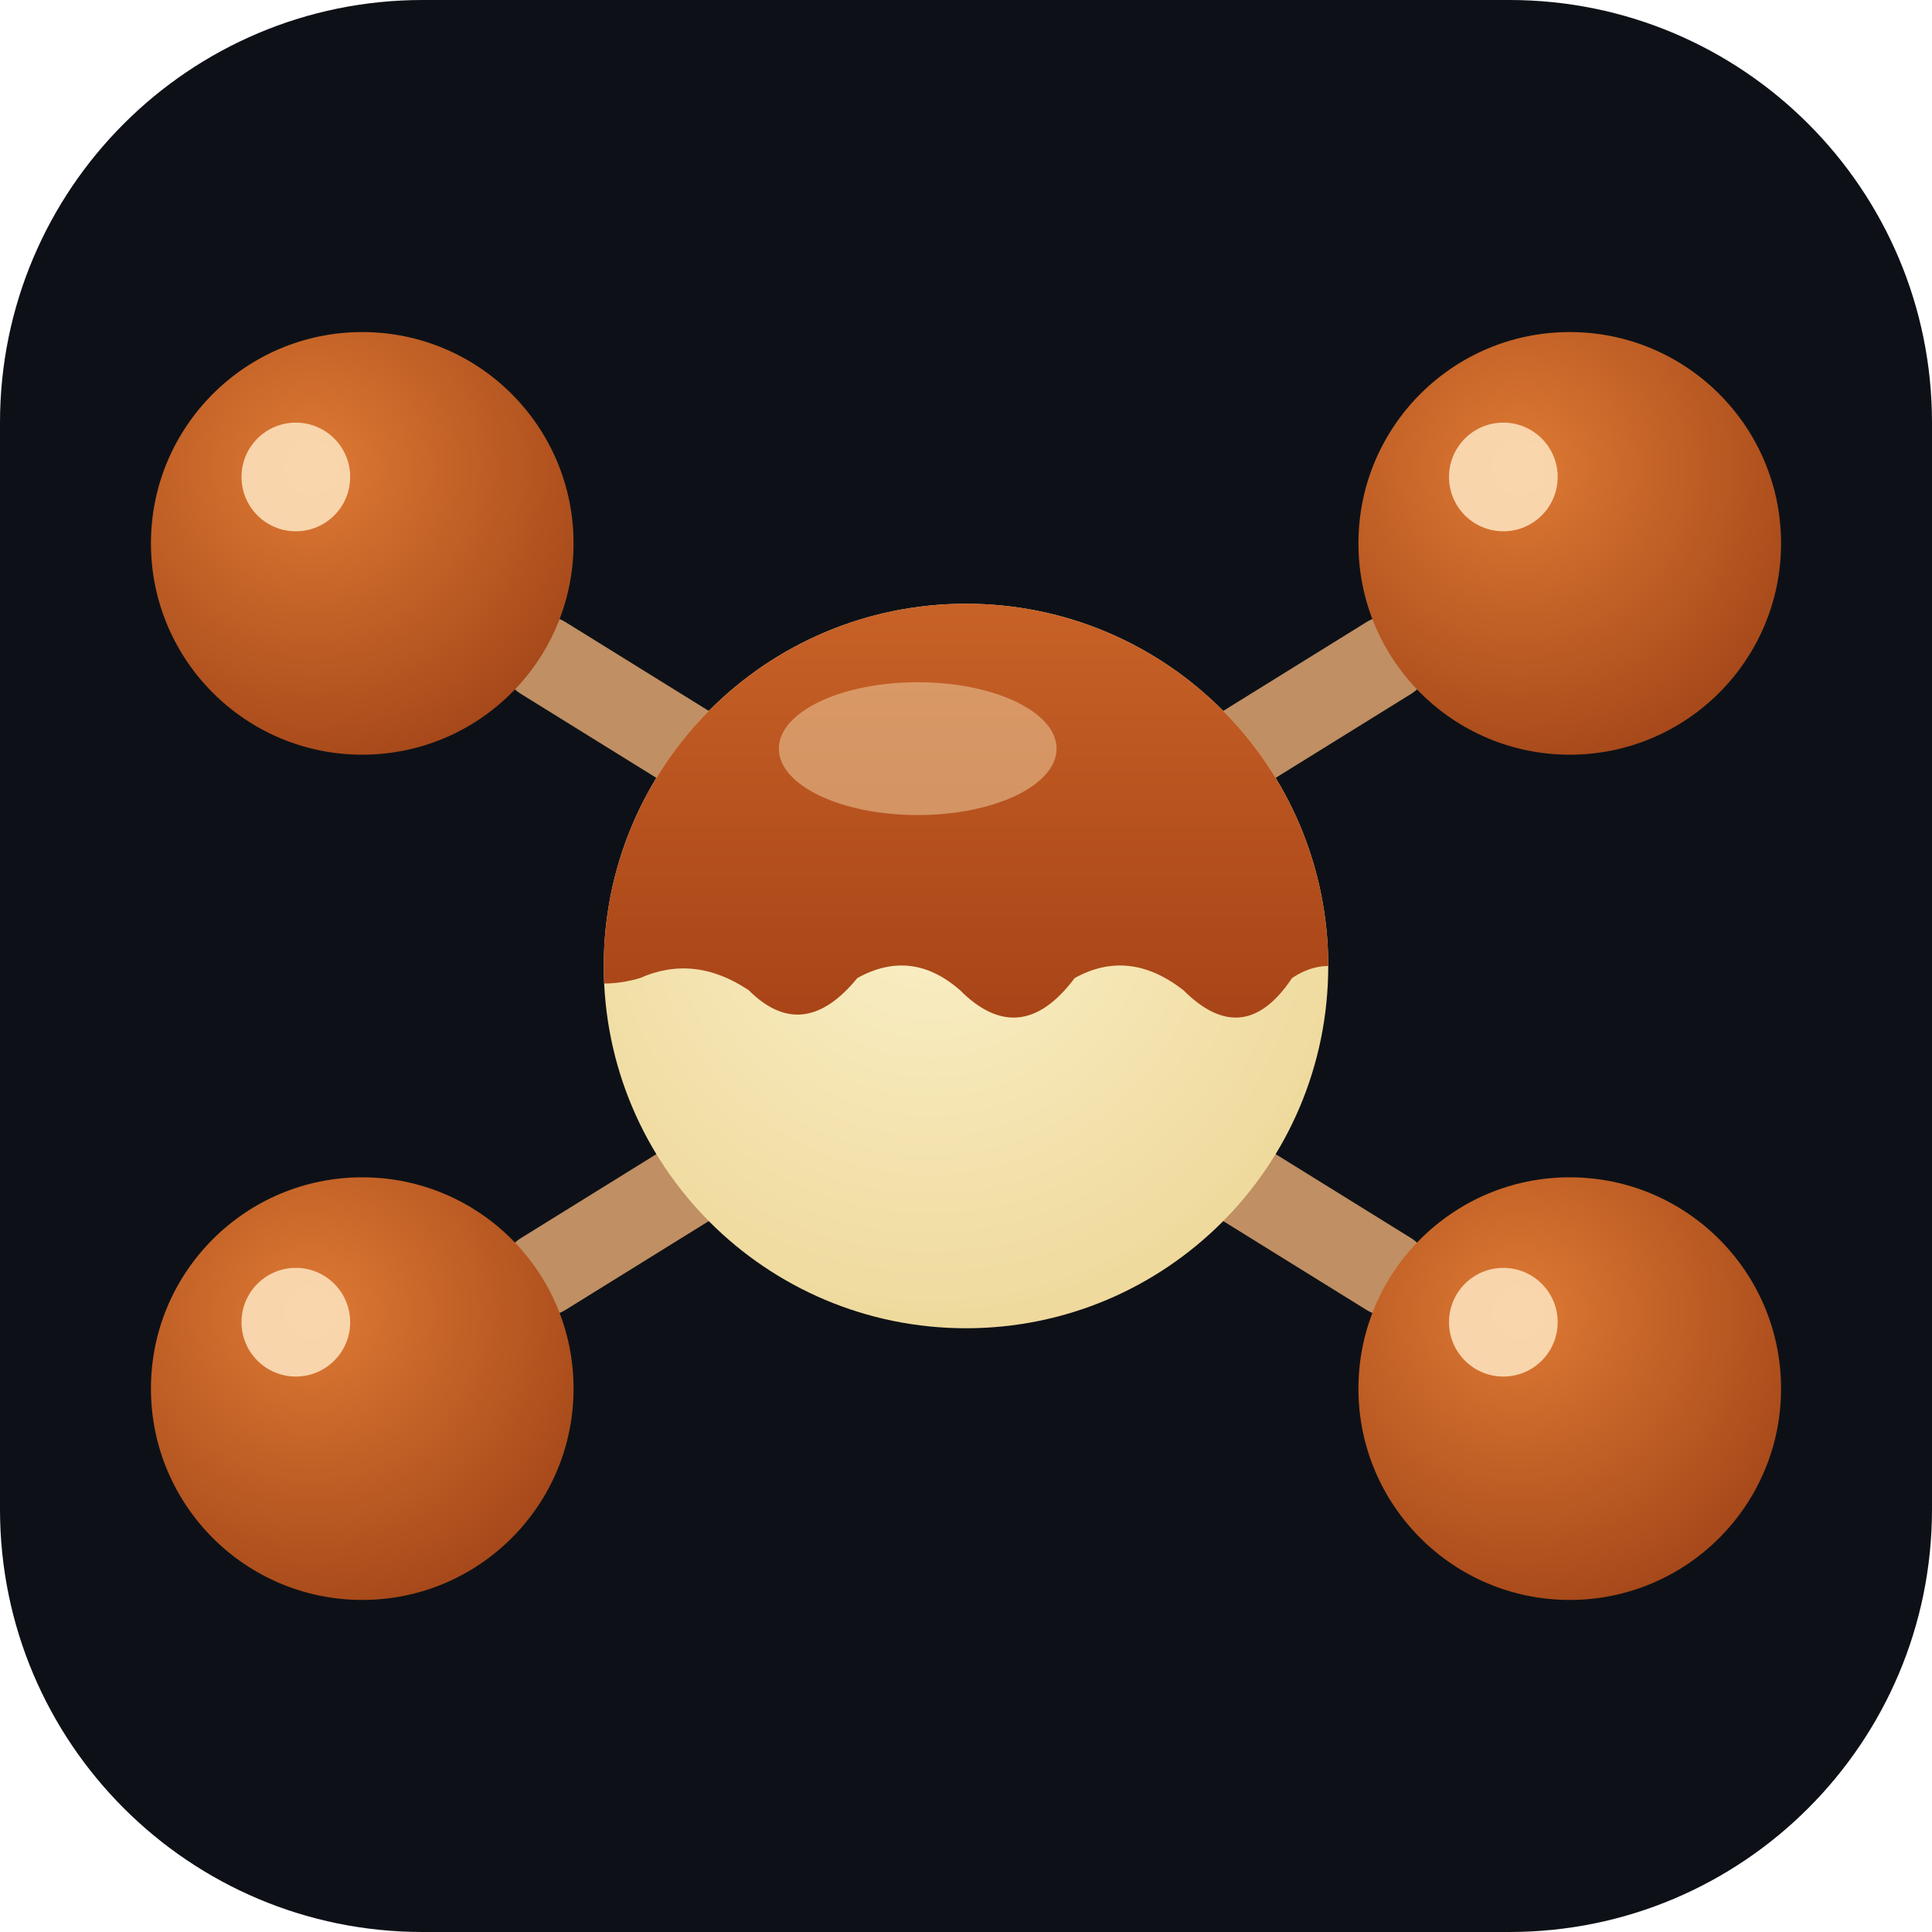
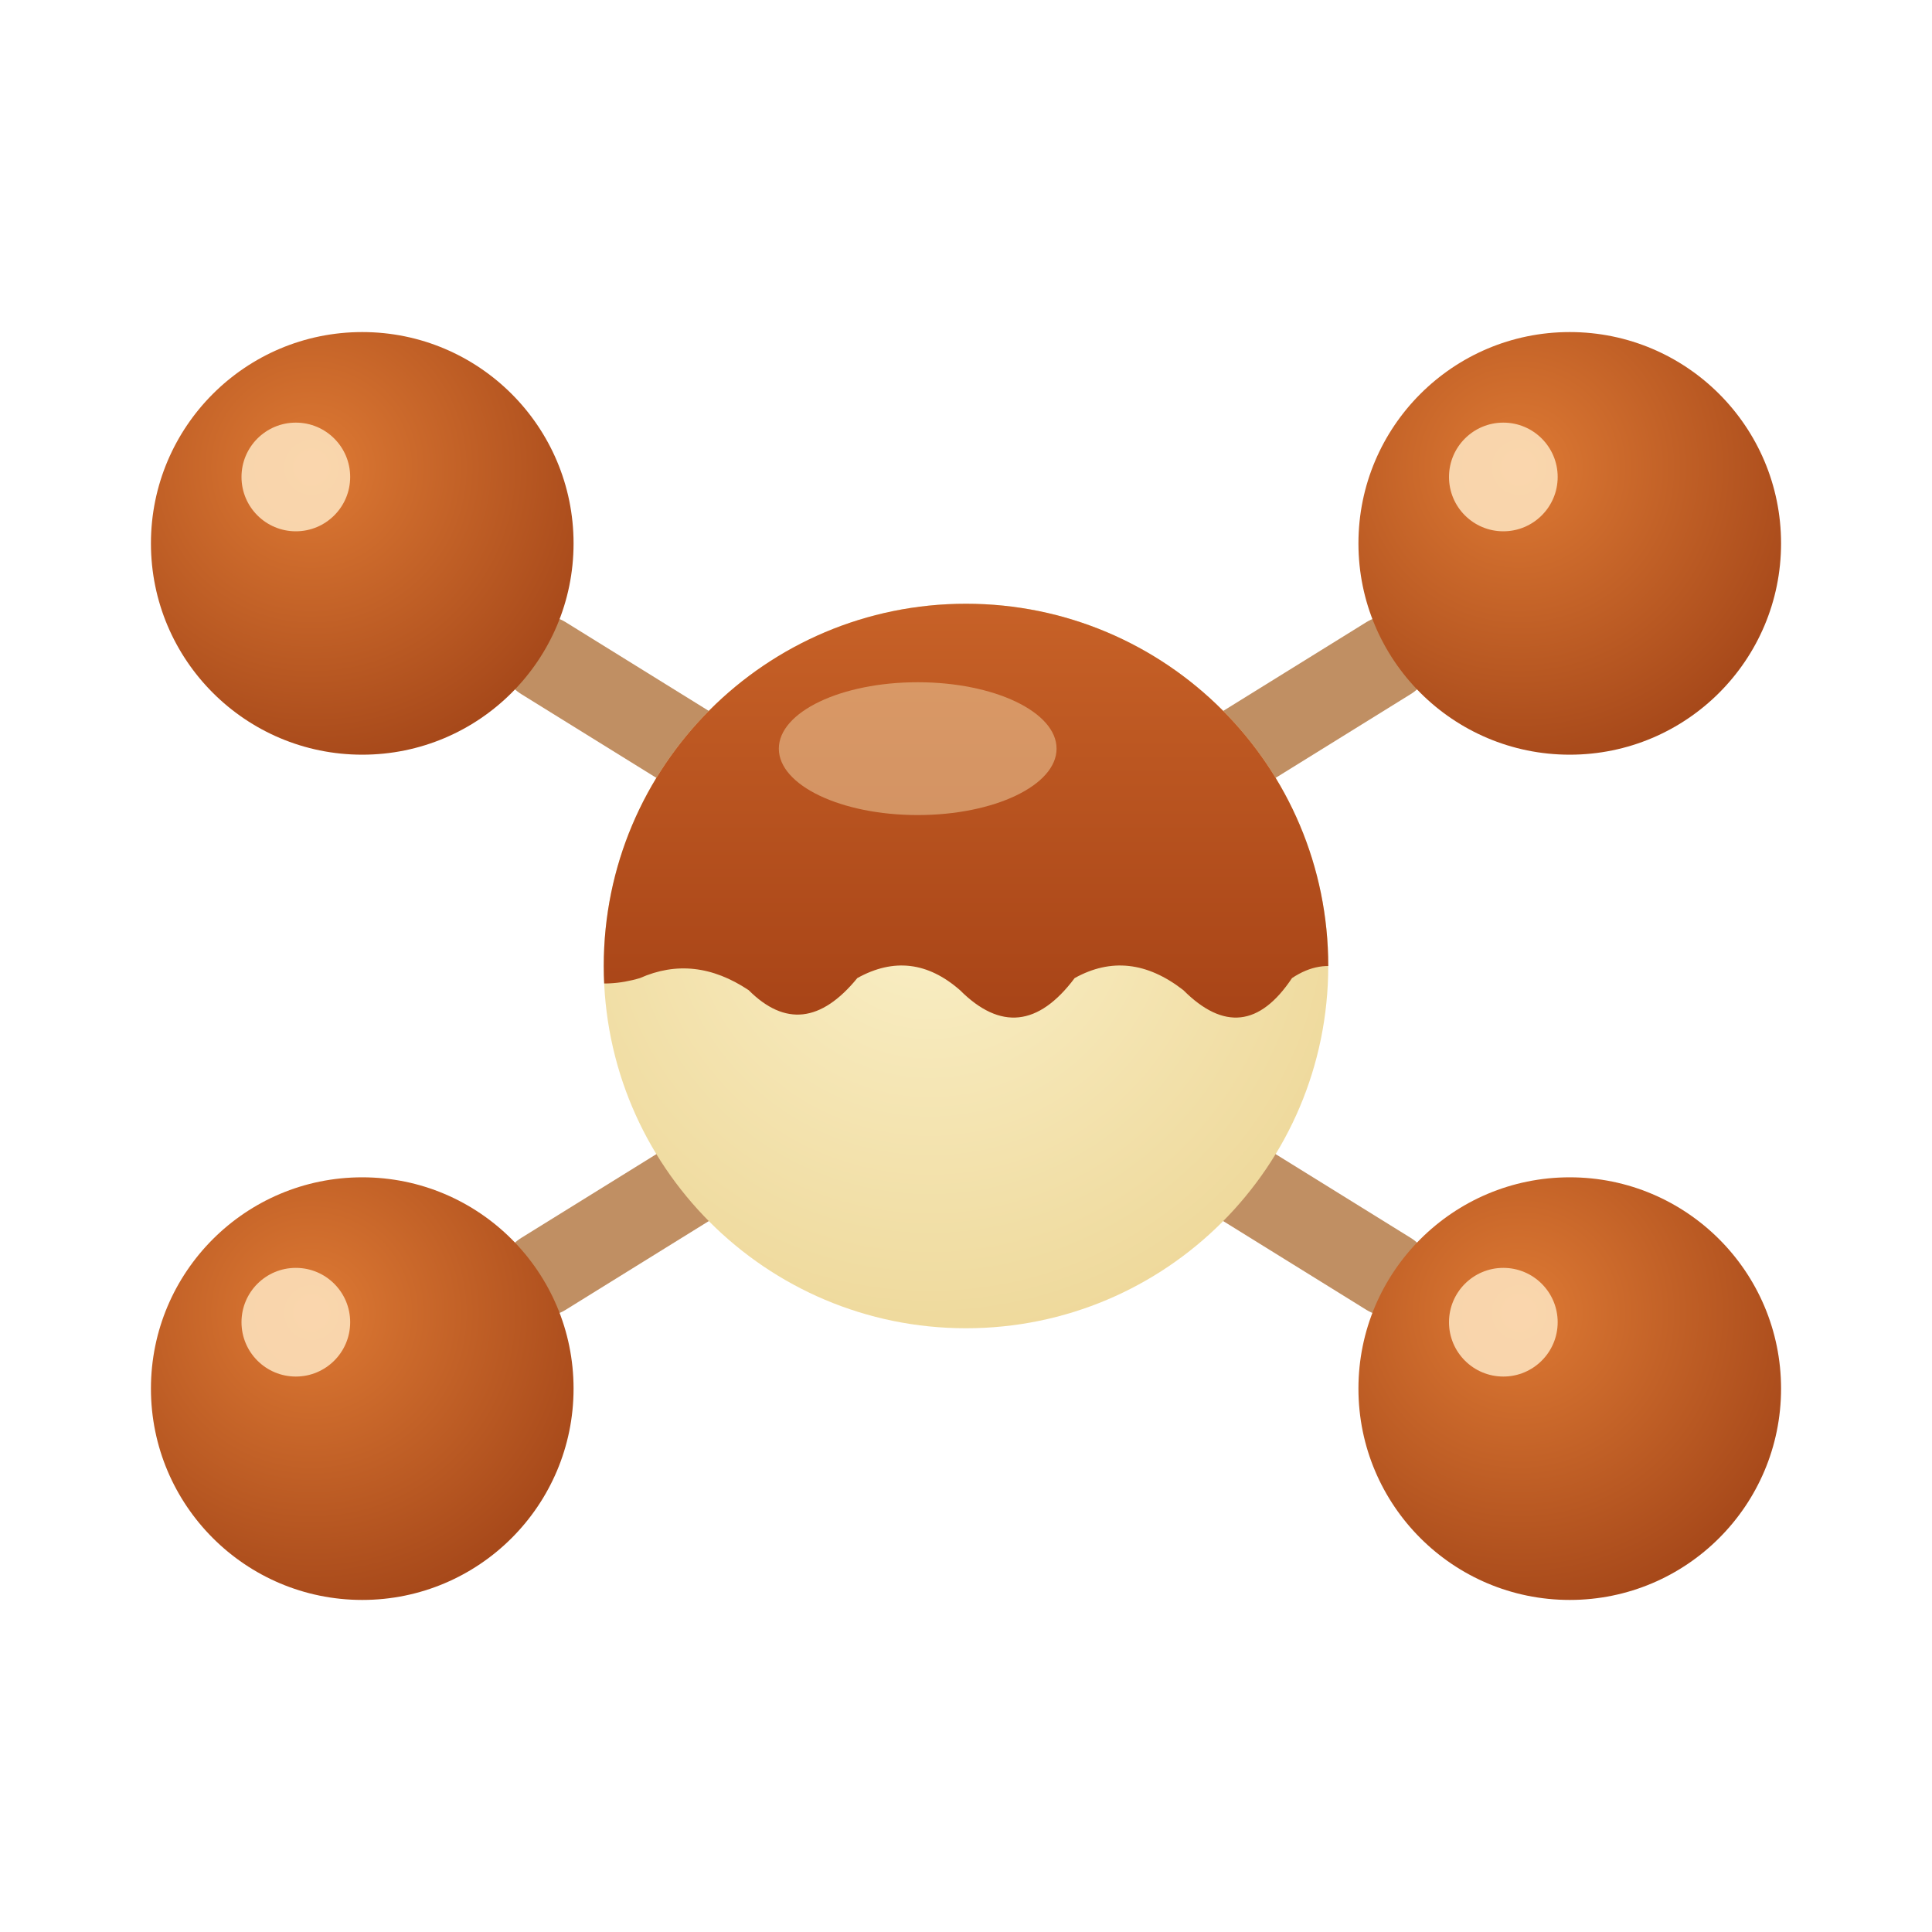
<svg xmlns="http://www.w3.org/2000/svg" viewBox="0 0 32 32" width="32" height="32">
  <defs>
    <clipPath id="hub">
      <circle cx="16" cy="16" r="6" />
    </clipPath>
    <radialGradient id="custard" cx="45%" cy="40%" r="75%">
      <stop offset="0%" stop-color="#faf0c8" />
      <stop offset="100%" stop-color="#ecd492" />
    </radialGradient>
    <linearGradient id="caramel" x1="0" y1="0" x2="0" y2="1">
      <stop offset="0%" stop-color="#d06a2c" />
      <stop offset="100%" stop-color="#a84417" />
    </linearGradient>
    <radialGradient id="drop" cx="38%" cy="32%" r="85%">
      <stop offset="0%" stop-color="#de7a34" />
      <stop offset="100%" stop-color="#9c3f15" />
    </radialGradient>
  </defs>
-   <rect width="32" height="32" rx="7" fill="#0d1117" />
  <g stroke="#c08f63" stroke-width="1.4" stroke-linecap="round" fill="none">
    <path d="M9 10.9 L14 14" />
    <path d="M23 10.9 L18 14" />
    <path d="M9 21.1 L14 18" />
    <path d="M23 21.1 L18 18" />
  </g>
  <g>
    <circle cx="16" cy="16" r="6" fill="url(#custard)" />
    <g clip-path="url(#hub)">
      <path fill="url(#caramel)" d="M7 8 H25 V15.9            Q23.9 16.2 23.2 16.8 Q22.3 15.6 21.4 16.2 Q20.6 17.4 19.6 16.4            Q18.7 15.7 17.8 16.2 Q16.9 17.4 15.9 16.4 Q15.1 15.7 14.2 16.2            Q13.3 17.3 12.4 16.4 Q11.5 15.8 10.6 16.2 Q9.6 16.5 8.6 15.8 Z" />
      <ellipse cx="15.2" cy="12.4" rx="2.3" ry="1.1" fill="#f7e3b6" opacity="0.45" />
    </g>
  </g>
  <g>
    <circle cx="6" cy="9" r="3.5" fill="url(#drop)" />
    <circle cx="26" cy="9" r="3.5" fill="url(#drop)" />
    <circle cx="6" cy="23" r="3.5" fill="url(#drop)" />
    <circle cx="26" cy="23" r="3.5" fill="url(#drop)" />
    <g fill="#ffe6c2" opacity="0.85">
      <circle cx="4.9" cy="7.9" r="0.9" />
      <circle cx="24.9" cy="7.9" r="0.9" />
      <circle cx="4.9" cy="21.9" r="0.9" />
      <circle cx="24.9" cy="21.9" r="0.9" />
    </g>
  </g>
</svg>
